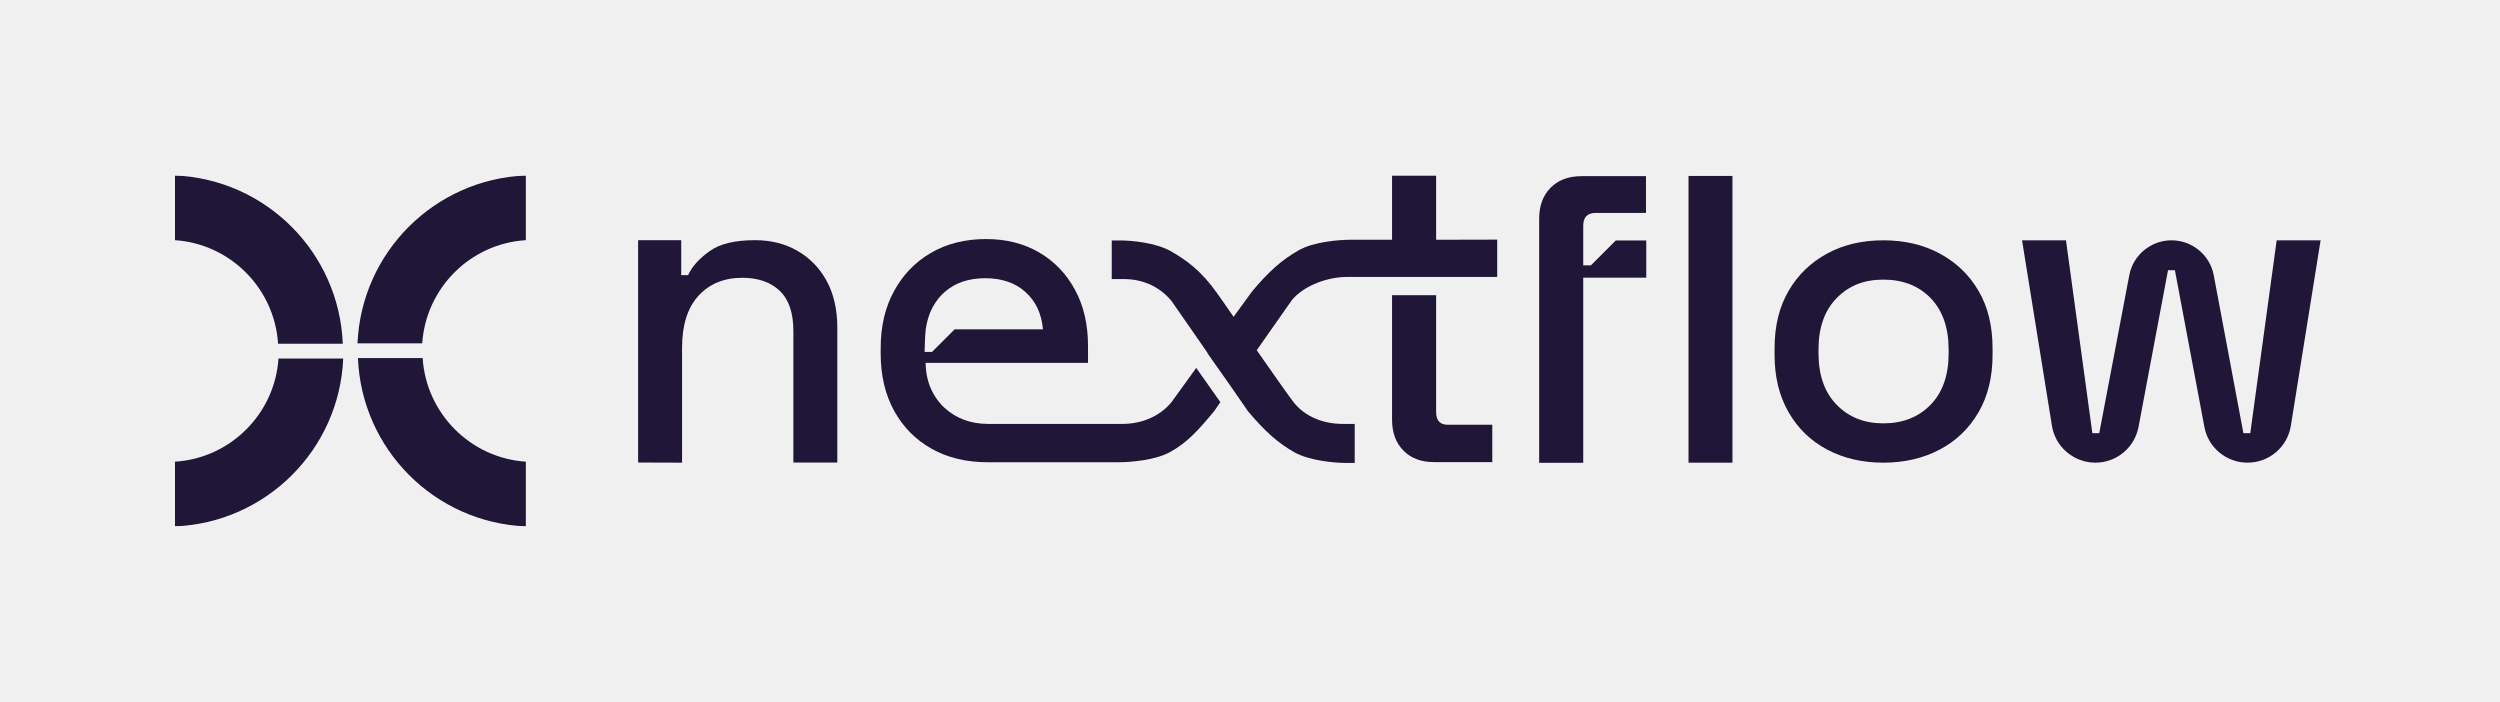
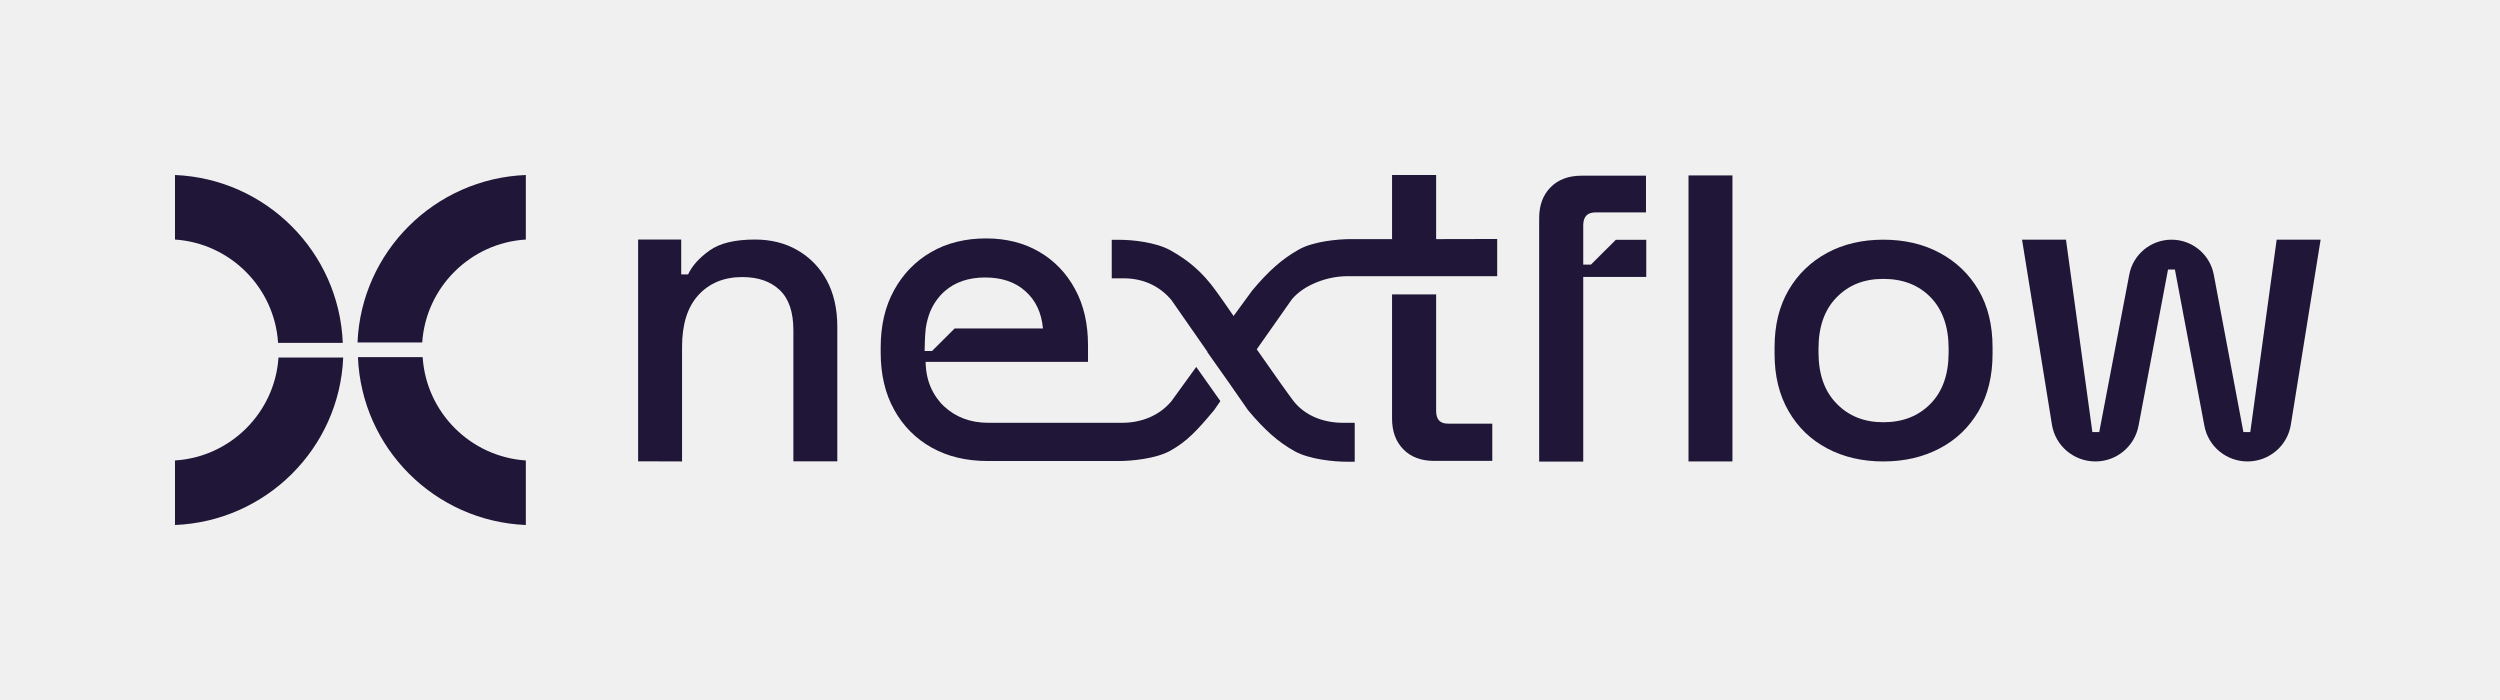
- <svg xmlns="http://www.w3.org/2000/svg" width="1781" height="500" viewBox="0 0 1781 500" fill="none">
-   <mask id="mask0_416_1279" style="mask-type:luminance" maskUnits="userSpaceOnUse" x="124" y="125" width="1532" height="250">
-     <path d="M1655.6 125H124.6V375H1655.6V125Z" fill="white" />
+ <svg xmlns="http://www.w3.org/2000/svg" width="300" height="84" viewBox="0 0 300 84" fill="none">
+   <mask id="mask0_417_1993" style="mask-type:luminance" maskUnits="userSpaceOnUse" x="20" y="21" width="259" height="42">
+     <path d="M278.877 21H20.988V63H278.877V21Z" fill="white" />
  </mask>
-   <g mask="url(#mask0_416_1279)">
-     <path d="M124.6 171.1C164 173.7 195.6 205.4 198.1 244.9H244.2C241.6 179.9 189.5 127.7 124.6 125V171.1Z" fill="#201637" />
-     <path d="M198.4 255.4C195.8 294.8 164.1 326.5 124.6 328.9V375C189.5 372.4 241.8 320.3 244.5 255.4H198.4Z" fill="#201637" />
-     <path d="M300.799 244.6C303.399 205.2 335.099 173.5 374.599 171.1V125C309.699 127.6 257.399 179.7 254.699 244.6H300.799Z" fill="#201637" />
-     <path d="M374.6 328.9C335.2 326.3 303.6 294.6 301.1 255.1H255C257.6 320.1 309.7 372.3 374.6 375V328.9Z" fill="#201637" />
-     <path d="M454.6 329.5V171.1H485.3V196H490.2C493 189.9 498.1 184.2 505.4 179C512.7 173.7 523.5 171.1 537.9 171.1C549.2 171.1 559.3 173.6 568.1 178.7C576.9 183.8 583.9 190.9 588.9 200.1C593.9 209.3 596.5 220.4 596.5 233.4V329.5H565.2V235.9C565.2 222.9 562 213.4 555.5 207.2C549 201 540.1 197.9 528.8 197.9C515.8 197.9 505.4 202.2 497.6 210.7C489.8 219.2 485.9 231.6 485.9 247.8V329.6L454.6 329.5Z" fill="#201637" />
-     <path d="M1202.9 329.601V125.301H1234.2V329.601H1202.9Z" fill="#201637" />
-     <path d="M1341.7 329.599C1326.7 329.599 1313.4 326.499 1301.7 320.299C1290 314.099 1280.9 305.299 1274.2 293.699C1267.5 282.099 1264.2 268.499 1264.2 252.699V248.099C1264.2 232.299 1267.5 218.699 1274.2 207.199C1280.9 195.699 1290.1 186.899 1301.7 180.599C1313.3 174.299 1326.7 171.199 1341.7 171.199C1356.7 171.199 1370.1 174.299 1381.8 180.599C1393.5 186.899 1402.8 195.699 1409.5 207.199C1416.2 218.599 1419.5 232.299 1419.5 248.099V252.699C1419.5 268.499 1416.2 282.199 1409.5 293.699C1402.8 305.199 1393.6 314.099 1381.8 320.299C1370 326.499 1356.7 329.599 1341.7 329.599ZM1341.7 301.599C1355.5 301.599 1366.7 297.199 1375.3 288.399C1383.9 279.599 1388.2 267.399 1388.2 251.799V248.999C1388.2 233.399 1383.9 221.199 1375.4 212.399C1366.9 203.599 1355.6 199.199 1341.7 199.199C1327.8 199.199 1317 203.599 1308.4 212.399C1299.8 221.199 1295.5 233.399 1295.5 248.999V251.699C1295.5 267.299 1299.8 279.499 1308.4 288.299C1317 297.199 1328.1 301.599 1341.7 301.599Z" fill="#201637" />
-     <path d="M1461.8 303.299L1440.5 171.199H1471.8L1490.6 308.599H1495.5L1516.9 196.099C1519.6 181.699 1532.3 171.199 1547 171.199C1561.7 171.199 1574.4 181.699 1577.1 196.199L1598.2 308.599H1603.1L1621.9 171.199H1653.2L1632 303.299C1629.6 318.499 1616.5 329.599 1601.1 329.599C1586.1 329.599 1573.1 318.899 1570.4 304.099L1549.4 192.499H1544.5L1523.5 304.099C1520.7 318.899 1507.8 329.599 1492.8 329.599C1477.3 329.599 1464.2 318.399 1461.8 303.299Z" fill="#201637" />
-     <path d="M1104.6 133.8C1099.2 139.3 1096.5 146.6 1096.5 155.8V329.7H1127.9V197.8H1172.8V171.3H1151.1L1133.4 189H1127.9V160.9C1127.9 154.8 1130.8 151.7 1136.7 151.7H1172.6V125.5H1126.6C1117.4 125.5 1110 128.3 1104.6 133.8Z" fill="#201637" />
-     <path d="M1023.1 293.501V210.301H991.699V299.001C991.699 308.201 994.399 315.501 999.799 321.001C1005.2 326.501 1012.5 329.201 1021.6 329.201H1063.1V302.601H1031.7C1025.9 302.701 1023.1 299.601 1023.1 293.501Z" fill="#201637" />
-     <path d="M834.499 286.601C825.799 297.001 812.999 302.001 799.399 302.001H704.099C691.499 302.001 680.999 298.101 672.499 290.201C671.999 289.701 671.499 289.201 670.999 288.701C670.499 288.201 669.999 287.701 669.599 287.101C668.499 285.801 667.399 284.401 666.499 283.001C662.399 276.801 659.999 269.501 659.499 261.001C659.399 260.201 659.399 259.401 659.399 258.501H775.099V246.601C775.099 231.301 772.099 218.001 765.899 206.601C759.799 195.201 751.299 186.301 740.399 179.901C729.499 173.501 716.799 170.301 702.399 170.301C687.999 170.301 674.499 173.501 663.299 180.101C657.699 183.301 652.699 187.201 648.299 191.801C647.799 192.401 647.199 192.901 646.699 193.501C645.099 195.301 643.599 197.101 642.199 199.001C640.299 201.601 638.599 204.301 636.999 207.201C630.599 218.801 627.399 232.401 627.399 248.101V251.801C627.399 267.501 630.599 281.101 636.999 292.701C643.399 304.301 652.299 313.301 663.699 319.701C675.099 326.101 688.399 329.301 703.699 329.301H797.099C805.599 329.301 823.499 327.801 833.999 321.801C845.699 315.201 852.999 307.301 864.899 293.001L869.399 286.501L852.199 262.101L834.499 286.601ZM659.499 234.601C659.799 232.501 660.199 230.501 660.699 228.601C661.199 226.701 661.799 224.801 662.499 223.001C664.899 217.101 668.399 212.101 672.999 208.001C680.399 201.501 689.999 198.201 701.799 198.201C713.599 198.201 723.199 201.401 730.499 208.001C737.799 214.501 741.999 223.401 742.999 234.601H680.099L663.999 250.701H658.699C658.799 246.001 658.899 240.101 659.499 234.601Z" fill="#201637" />
-     <path d="M1023.1 170.8V125H991.7V170.8H962.1C953.6 170.8 935.7 172.3 925.2 178.3C913.5 184.9 903.9 193.3 892 207.6L878.8 225.7C873.3 217.7 868.8 211.3 866.7 208.4C856 193.3 845.5 185.4 833.8 178.8C823.2 172.9 806.4 171.3 797.9 171.3H792V198.8H800.4C813.9 198.8 825.8 203.9 834.5 214.3L860.2 251.3L860.1 251.5L875.8 273.8L889.1 293C901 307.2 910.5 315.7 922.3 322.3C932.9 328.2 950.7 329.8 959.2 329.8H965.1V302H956.7C943.2 302 930 297.2 921.6 286.6C918.4 282.5 907 266.3 895.3 249.5L920.4 213.7C929.1 203.3 945.9 197.3 959.5 197.3H1066.6V170.7L1023.1 170.8Z" fill="#201637" />
+   <g mask="url(#mask0_417_1993)">
+     <path d="M20.988 28.745C27.625 29.182 32.948 34.507 33.369 41.143H41.134C40.696 30.223 31.92 21.454 20.988 21V28.745Z" fill="#201637" />
+     <path d="M33.419 42.907C32.981 49.526 27.642 54.852 20.988 55.255V63C31.92 62.563 40.73 53.81 41.185 42.907H33.419Z" fill="#201637" />
+     <path d="M50.668 41.093C51.106 34.474 56.446 29.148 63.099 28.745V21C52.167 21.437 43.358 30.19 42.903 41.093H50.668Z" fill="#201637" />
+     <path d="M63.099 55.255C56.463 54.818 51.14 49.492 50.719 42.856H42.953C43.391 53.776 52.167 62.546 63.099 63V55.255Z" fill="#201637" />
+     <path d="M76.575 55.356V28.745H81.746V32.928H82.572C83.043 31.904 83.902 30.946 85.132 30.072C86.362 29.182 88.181 28.745 90.606 28.745C92.51 28.745 94.211 29.165 95.693 30.022C97.176 30.879 98.355 32.072 99.197 33.617C100.039 35.163 100.477 37.028 100.477 39.212V55.356H95.205V39.632C95.205 37.447 94.666 35.852 93.571 34.81C92.476 33.768 90.977 33.248 89.073 33.248C86.884 33.248 85.132 33.97 83.818 35.398C82.504 36.826 81.847 38.909 81.847 41.631V55.373L76.575 55.356Z" fill="#201637" />
+     <path d="M202.622 55.373V21.051H207.894V55.373H202.622Z" fill="#201637" />
+     <path d="M226.002 55.373C223.476 55.373 221.235 54.852 219.264 53.81C217.294 52.769 215.761 51.291 214.632 49.342C213.504 47.393 212.948 45.108 212.948 42.454V41.681C212.948 39.026 213.504 36.742 214.632 34.81C215.761 32.878 217.31 31.399 219.264 30.341C221.218 29.282 223.476 28.762 226.002 28.762C228.529 28.762 230.786 29.282 232.757 30.341C234.728 31.399 236.294 32.878 237.423 34.81C238.551 36.725 239.107 39.026 239.107 41.681V42.454C239.107 45.108 238.551 47.41 237.423 49.342C236.294 51.274 234.745 52.769 232.757 53.81C230.769 54.852 228.529 55.373 226.002 55.373ZM226.002 50.669C228.327 50.669 230.213 49.93 231.662 48.451C233.111 46.973 233.835 44.923 233.835 42.303V41.832C233.835 39.211 233.111 37.162 231.679 35.683C230.247 34.205 228.344 33.466 226.002 33.466C223.661 33.466 221.842 34.205 220.393 35.683C218.944 37.162 218.22 39.211 218.22 41.832V42.286C218.22 44.907 218.944 46.956 220.393 48.434C221.842 49.93 223.711 50.669 226.002 50.669Z" fill="#201637" />
+     <path d="M246.232 50.955L242.645 28.762H247.917L251.084 51.845H251.909L255.514 32.945C255.969 30.526 258.108 28.762 260.584 28.762C263.06 28.762 265.199 30.526 265.654 32.962L269.208 51.845H270.034L273.2 28.762H278.473L274.902 50.955C274.497 53.508 272.291 55.373 269.697 55.373C267.17 55.373 264.98 53.575 264.526 51.089L260.988 32.34H260.163L256.625 51.089C256.154 53.575 253.981 55.373 251.454 55.373C248.843 55.373 246.637 53.491 246.232 50.955Z" fill="#201637" />
+     <path d="M186.064 22.478C185.154 23.402 184.7 24.629 184.7 26.174V55.39H189.989V33.23H197.552V28.778H193.897L190.915 31.752H189.989V27.031C189.989 26.006 190.477 25.486 191.471 25.486H197.518V21.084H189.77C188.22 21.084 186.974 21.554 186.064 22.478Z" fill="#201637" />
+     <path d="M172.336 49.309V35.331H167.046V50.233C167.046 51.778 167.501 53.005 168.411 53.929C169.321 54.853 170.55 55.306 172.083 55.306H179.074V50.837H173.784C172.807 50.854 172.336 50.334 172.336 49.309Z" fill="#201637" />
+     <path d="M140.567 48.149C139.101 49.896 136.945 50.736 134.655 50.736H118.602C116.479 50.736 114.711 50.081 113.279 48.754C113.195 48.67 113.11 48.586 113.026 48.502C112.942 48.418 112.858 48.334 112.79 48.233C112.605 48.014 112.42 47.779 112.268 47.544C111.578 46.502 111.173 45.276 111.089 43.848C111.072 43.714 111.072 43.579 111.072 43.428H130.561V41.429C130.561 38.858 130.056 36.624 129.012 34.709C127.984 32.794 126.552 31.298 124.716 30.223C122.88 29.148 120.741 28.61 118.315 28.61C115.89 28.61 113.616 29.148 111.729 30.257C110.786 30.794 109.944 31.45 109.203 32.222C109.118 32.323 109.017 32.407 108.933 32.508C108.663 32.81 108.411 33.113 108.175 33.432C107.855 33.869 107.569 34.322 107.299 34.81C106.221 36.758 105.682 39.043 105.682 41.681V42.302C105.682 44.94 106.221 47.225 107.299 49.174C108.377 51.122 109.876 52.634 111.797 53.71C113.717 54.785 115.957 55.322 118.534 55.322H134.267C135.699 55.322 138.714 55.07 140.483 54.062C142.454 52.954 143.683 51.626 145.688 49.224L146.446 48.132L143.548 44.033L140.567 48.149ZM111.089 39.413C111.14 39.06 111.207 38.724 111.291 38.405C111.375 38.086 111.477 37.766 111.594 37.464C111.999 36.473 112.588 35.633 113.363 34.944C114.61 33.852 116.227 33.298 118.214 33.298C120.202 33.298 121.819 33.835 123.049 34.944C124.278 36.036 124.986 37.531 125.154 39.413H114.559L111.847 42.118H110.954C110.971 41.328 110.988 40.337 111.089 39.413Z" fill="#201637" />
+     <path d="M172.336 28.694V21H167.047V28.694H162.061C160.629 28.694 157.614 28.946 155.845 29.954C153.874 31.063 152.257 32.474 150.253 34.877L148.029 37.918C147.103 36.574 146.345 35.498 145.991 35.011C144.189 32.474 142.42 31.147 140.449 30.038C138.664 29.047 135.834 28.778 134.402 28.778H133.408V33.398H134.823C137.097 33.398 139.102 34.255 140.567 36.002L144.896 42.218L144.879 42.252L147.524 45.998L149.764 49.224C151.769 51.61 153.369 53.038 155.357 54.146C157.142 55.138 160.14 55.406 161.572 55.406H162.566V50.736H161.151C158.877 50.736 156.654 49.93 155.239 48.149C154.7 47.46 152.779 44.738 150.809 41.916L155.036 35.902C156.502 34.154 159.332 33.146 161.623 33.146H179.663V28.678L172.336 28.694Z" fill="#201637" />
  </g>
</svg>
